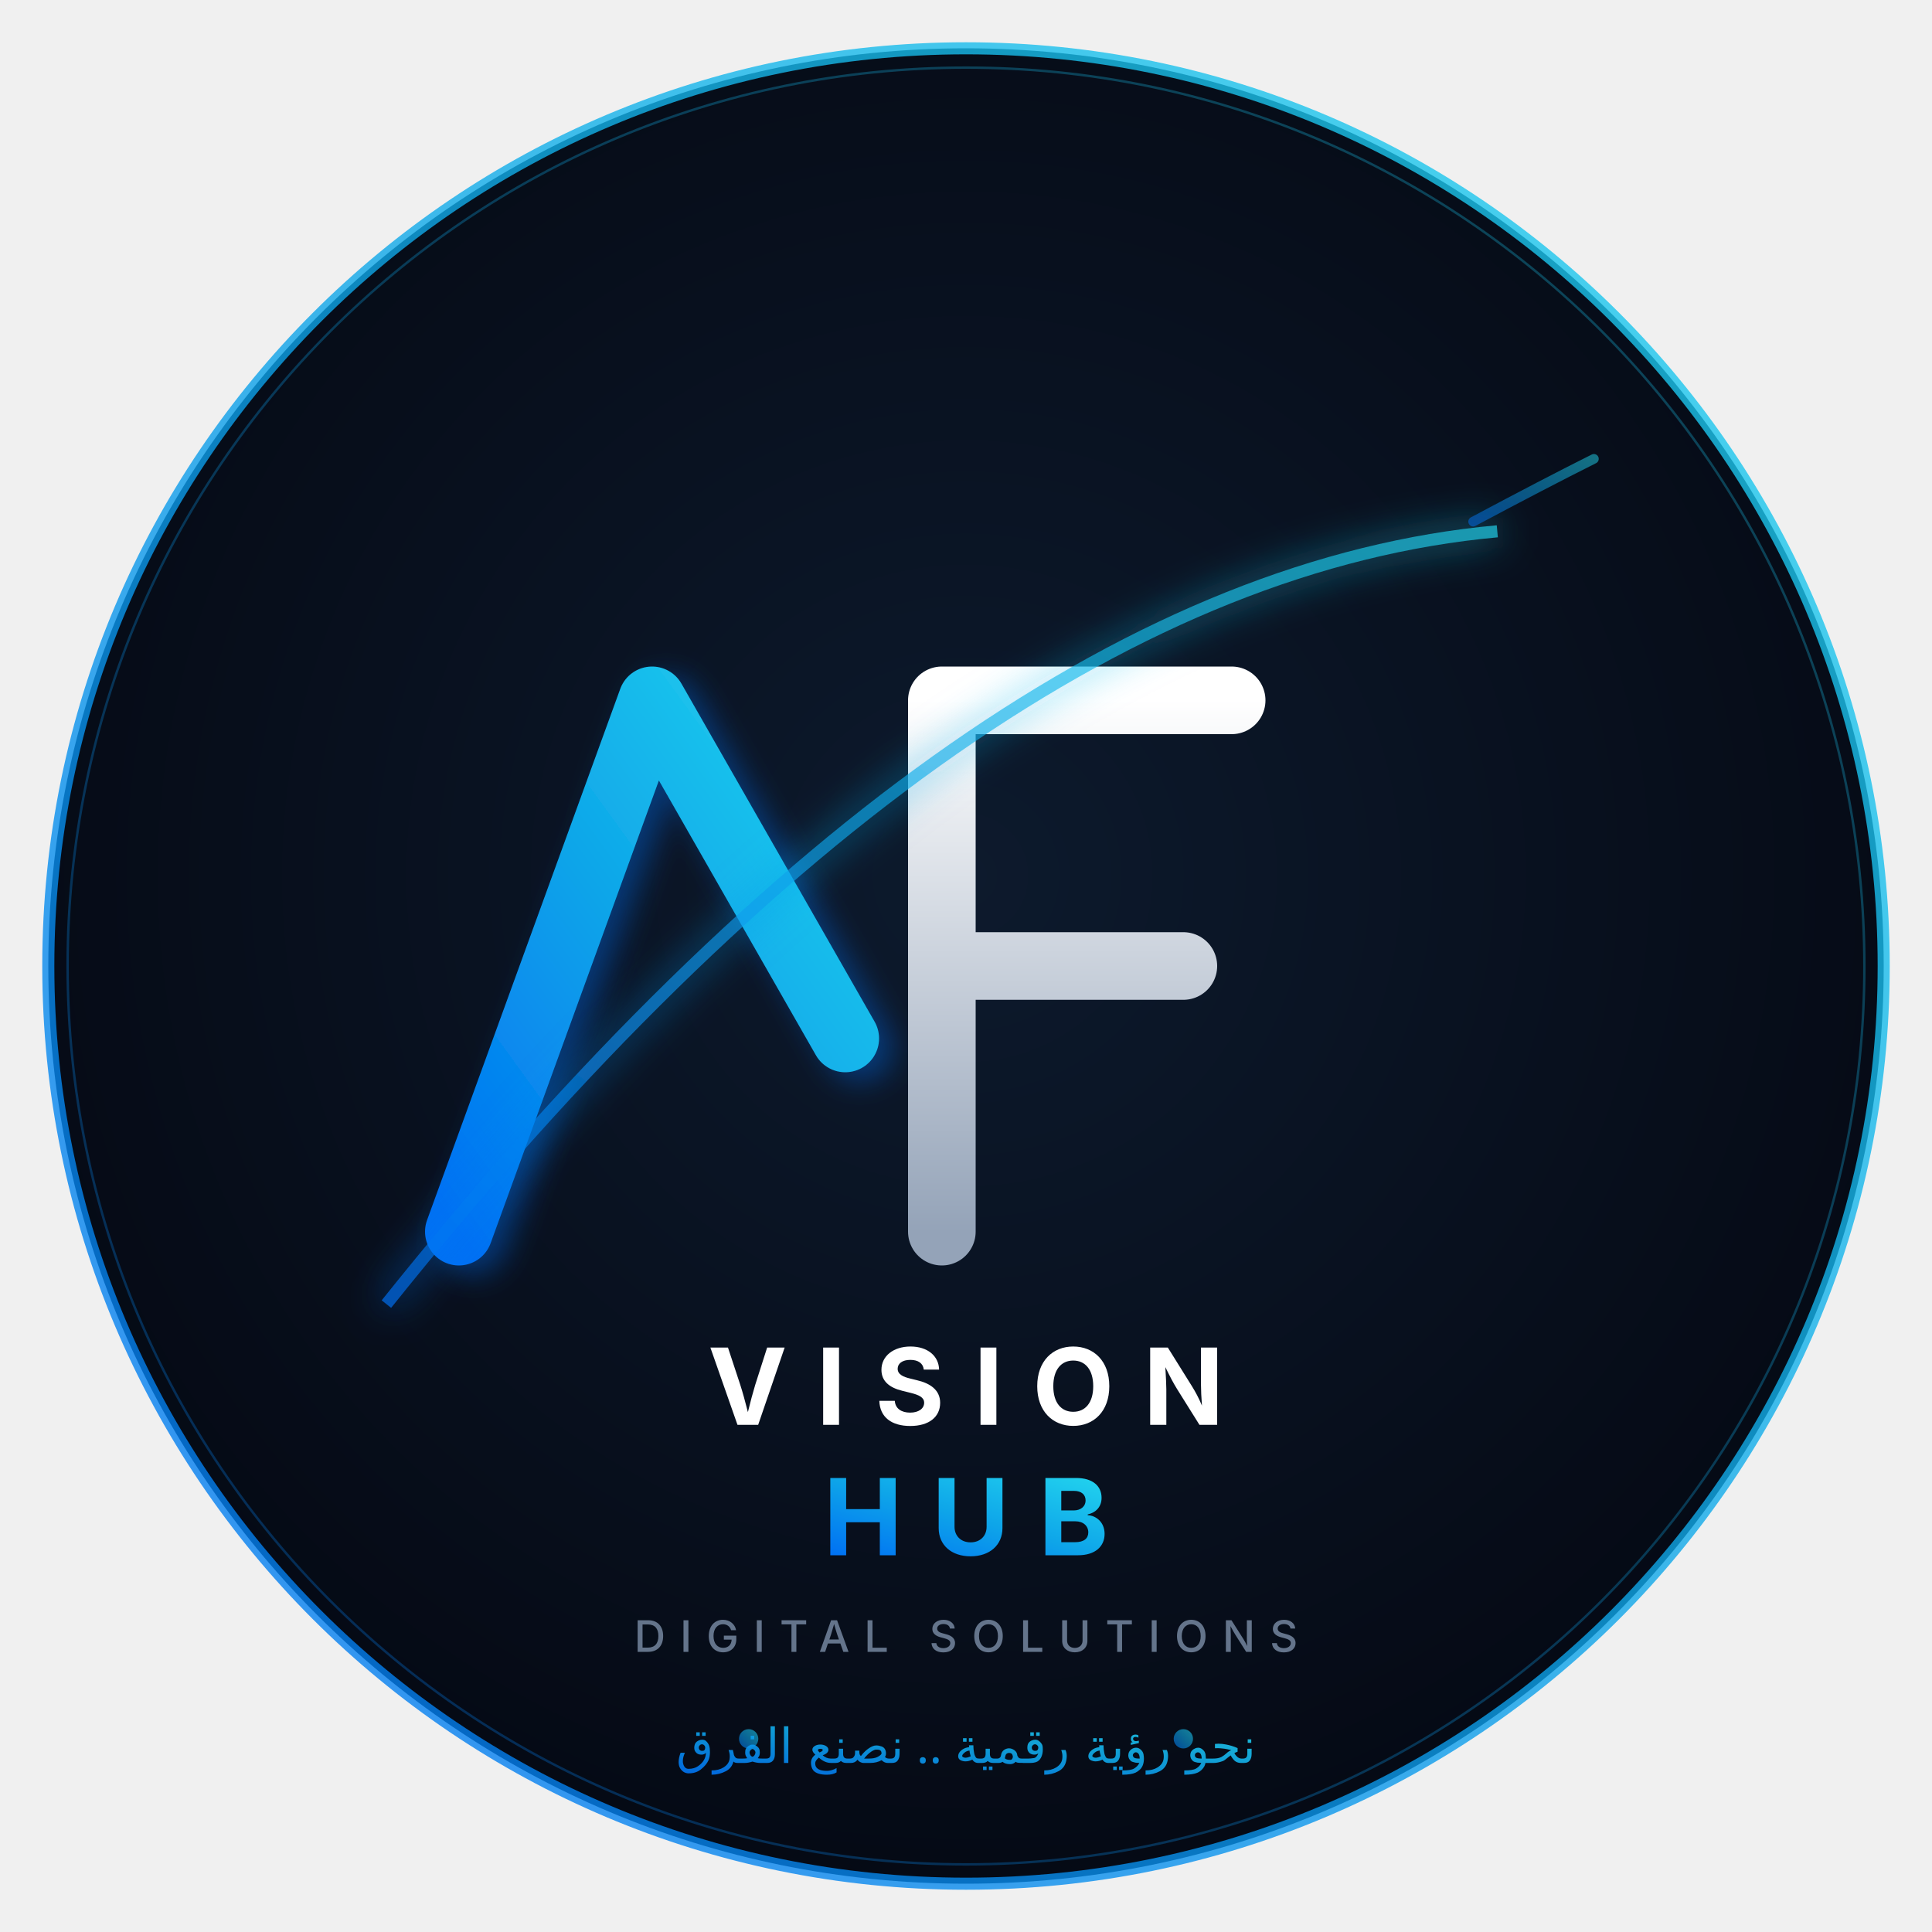
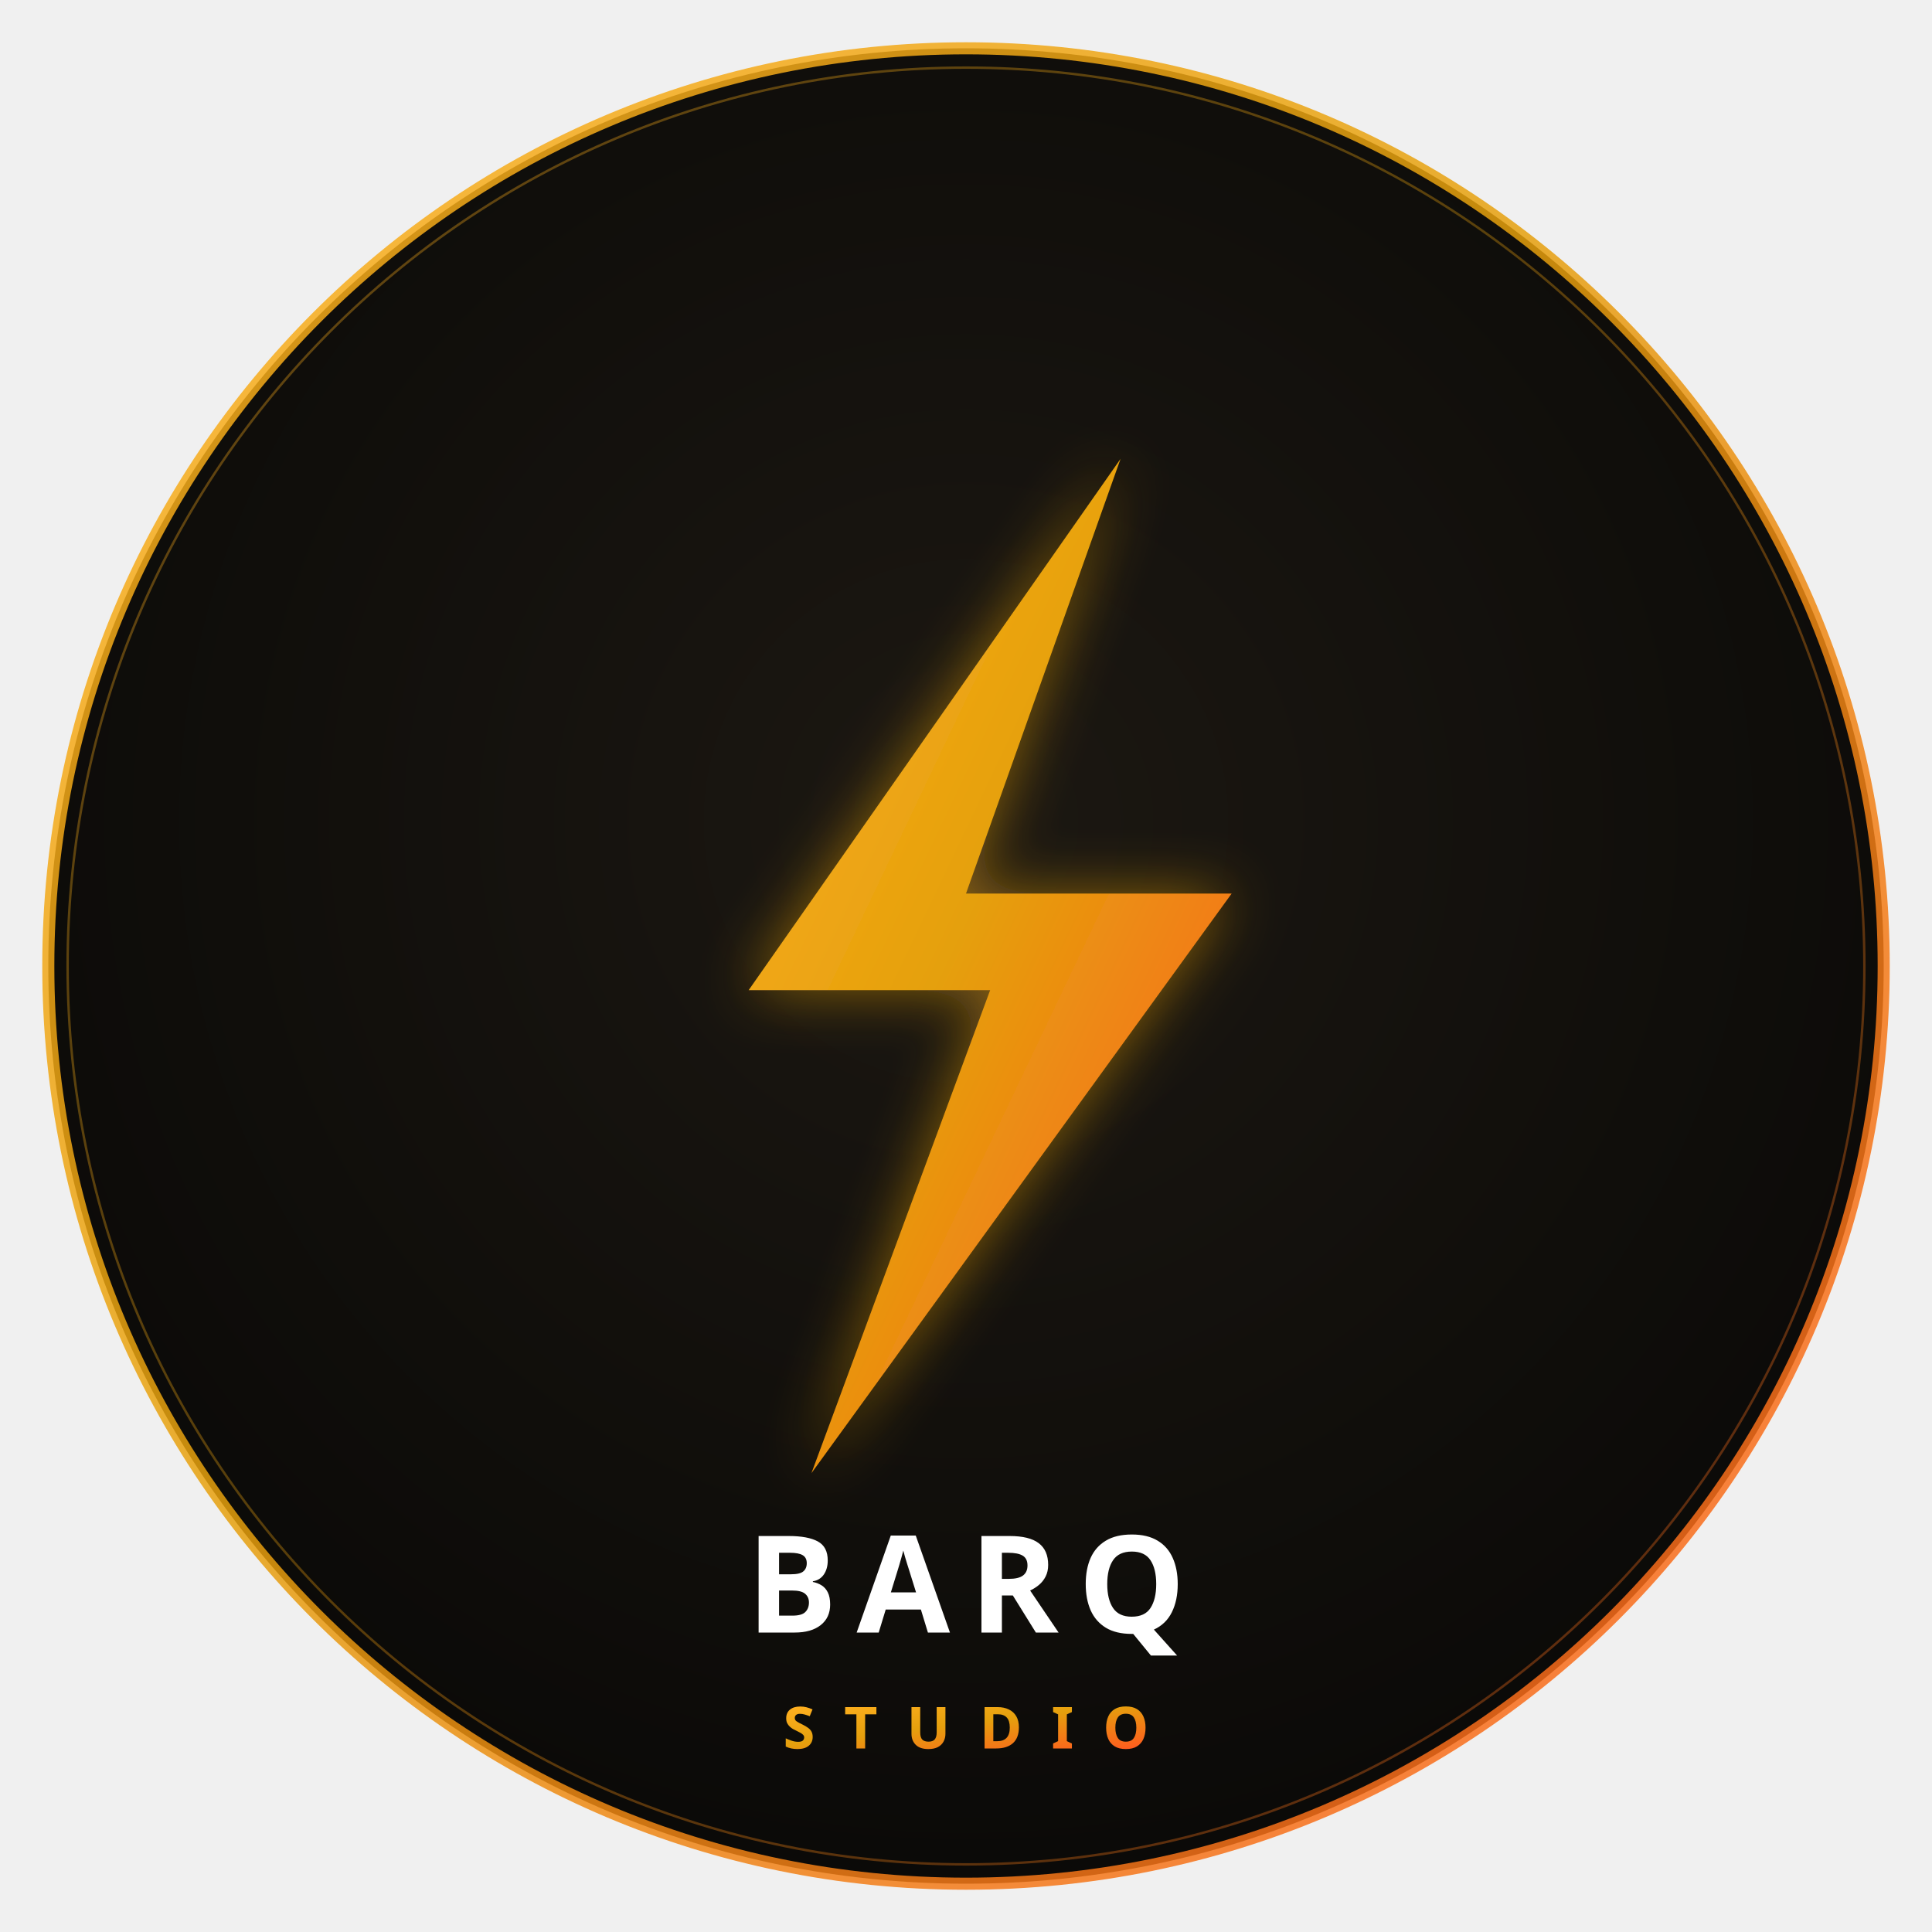
<svg xmlns="http://www.w3.org/2000/svg" viewBox="0 0 400 400" fill="none">
  <defs>
-     <linearGradient id="vGrad" x1="0%" y1="100%" x2="100%" y2="0%">
-       <stop offset="0%" stop-color="#0070f3" />
-       <stop offset="50%" stop-color="#0ea5e9" />
-       <stop offset="100%" stop-color="#22d3ee" />
+     <linearGradient id="boltGrad" x1="0%" y1="0%" x2="100%" y2="100%">
+       <stop offset="0%" stop-color="#FFB020" />
+       <stop offset="45%" stop-color="#E5A00D" />
+       <stop offset="100%" stop-color="#FF5A1F" />
    </linearGradient>
-     <linearGradient id="hGrad" x1="0%" y1="0%" x2="0%" y2="100%">
-       <stop offset="0%" stop-color="#ffffff" />
-       <stop offset="100%" stop-color="#94a3b8" />
-     </linearGradient>
-     <radialGradient id="bgGrad" cx="50%" cy="45%" r="55%">
-       <stop offset="0%" stop-color="#0d1a2d" />
-       <stop offset="100%" stop-color="#050a15" />
+     <radialGradient id="bgGrad" cx="50%" cy="42%" r="58%">
+       <stop offset="0%" stop-color="#1C1812" />
+       <stop offset="100%" stop-color="#0B0A08" />
    </radialGradient>
-     <filter id="vShadow" x="-20%" y="-20%" width="140%" height="140%">
-       <feDropShadow dx="3" dy="2" stdDeviation="3" flood-color="#0070f3" flood-opacity="0.4" />
-     </filter>
-     <filter id="glow" x="-50%" y="-50%" width="200%" height="200%">
-       <feGaussianBlur stdDeviation="4" result="blur" />
-       <feMerge>
-         <feMergeNode in="blur" />
-         <feMergeNode in="SourceGraphic" />
-       </feMerge>
+     <filter id="boltGlow" x="-40%" y="-40%" width="180%" height="180%">
+       <feDropShadow dx="0" dy="0" stdDeviation="6" flood-color="#E5A00D" flood-opacity="0.55" />
    </filter>
  </defs>
  <circle cx="200" cy="200" r="190" fill="url(#bgGrad)" />
-   <circle cx="200" cy="200" r="190" fill="none" stroke="url(#vGrad)" stroke-width="2.5" opacity="0.8" />
-   <circle cx="200" cy="200" r="186" fill="none" stroke="url(#vGrad)" stroke-width="0.5" opacity="0.3" />
-   <path d="M95 255 L135 145 L175 215" stroke="url(#vGrad)" stroke-width="14" stroke-linecap="round" stroke-linejoin="round" fill="none" filter="url(#vShadow)" />
-   <path d="M195 145 L195 255 M195 145 L255 145 M195 200 L245 200" stroke="url(#hGrad)" stroke-width="14" stroke-linecap="round" stroke-linejoin="round" />
-   <path d="M80 270 Q200 120 310 110" stroke="url(#vGrad)" stroke-width="2.5" fill="none" opacity="0.7" filter="url(#glow)" />
-   <path d="M305 108 Q320 100 330 95" stroke="url(#vGrad)" stroke-width="2" fill="none" opacity="0.5" stroke-linecap="round" />
-   <text x="200" y="295" text-anchor="middle" fill="white" font-family="system-ui,Inter,sans-serif" font-size="22" font-weight="700" letter-spacing="6">VISION</text>
-   <text x="200" y="322" text-anchor="middle" fill="url(#vGrad)" font-family="system-ui,Inter,sans-serif" font-size="22" font-weight="700" letter-spacing="6">HUB</text>
-   <line x1="130" y1="338" x2="155" y2="338" stroke="url(#vGrad)" stroke-width="1" opacity="0.6" />
-   <text x="200" y="342" text-anchor="middle" fill="#64748b" font-family="system-ui,Inter,sans-serif" font-size="9" font-weight="500" letter-spacing="3">DIGITAL SOLUTIONS</text>
-   <line x1="245" y1="338" x2="270" y2="338" stroke="url(#vGrad)" stroke-width="1" opacity="0.6" />
-   <circle cx="155" cy="360" r="2" fill="url(#vGrad)" opacity="0.6" />
-   <text x="200" y="365" text-anchor="middle" fill="url(#vGrad)" font-family="system-ui,sans-serif" font-size="10" opacity="0.9" direction="rtl">نحو رؤية رقمية .. نصنع الفرق</text>
-   <circle cx="245" cy="360" r="2" fill="url(#vGrad)" opacity="0.6" />
+   <circle cx="200" cy="200" r="190" fill="none" stroke="url(#boltGrad)" stroke-width="2.5" opacity="0.85" />
+   <circle cx="200" cy="200" r="186" fill="none" stroke="url(#boltGrad)" stroke-width="0.5" opacity="0.35" />
+   <path d="M232 95 L155 205 H205 L168 305 L255 185 H200 Z" fill="url(#boltGrad)" filter="url(#boltGlow)" />
+   <text x="200" y="338" text-anchor="middle" fill="white" font-family="system-ui,sans-serif" font-size="28" font-weight="800" letter-spacing="4">BARQ</text>
+   <text x="200" y="362" text-anchor="middle" fill="url(#boltGrad)" font-family="system-ui,sans-serif" font-size="12" font-weight="600" letter-spacing="6">STUDIO</text>
</svg>
